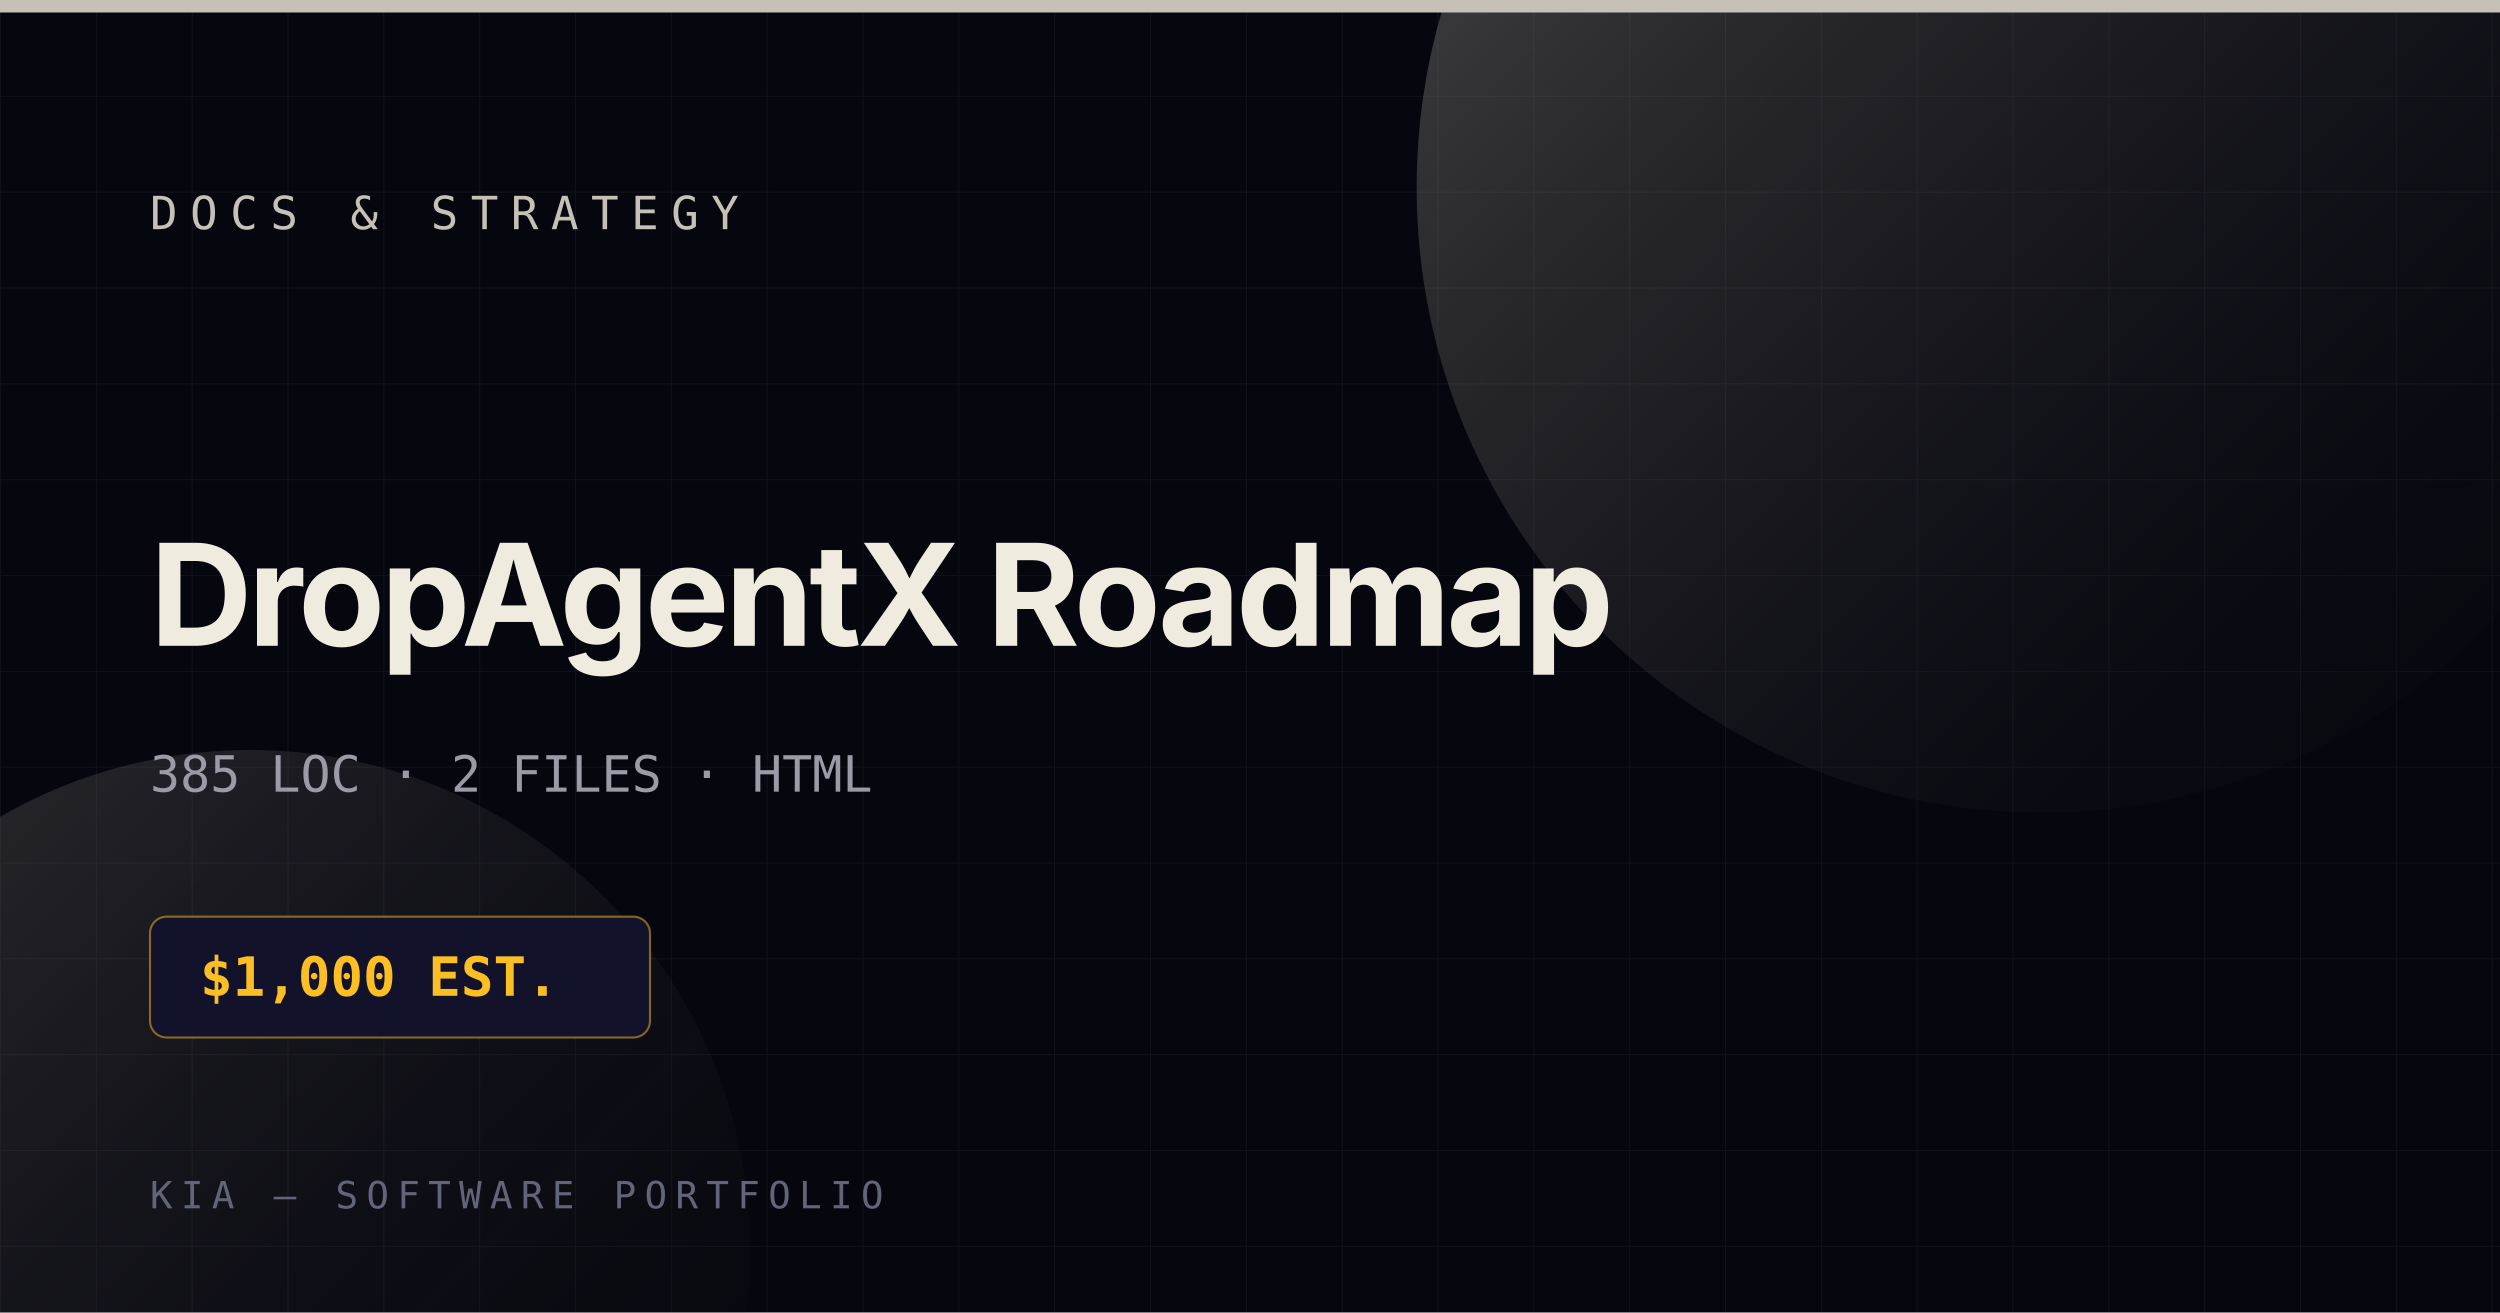
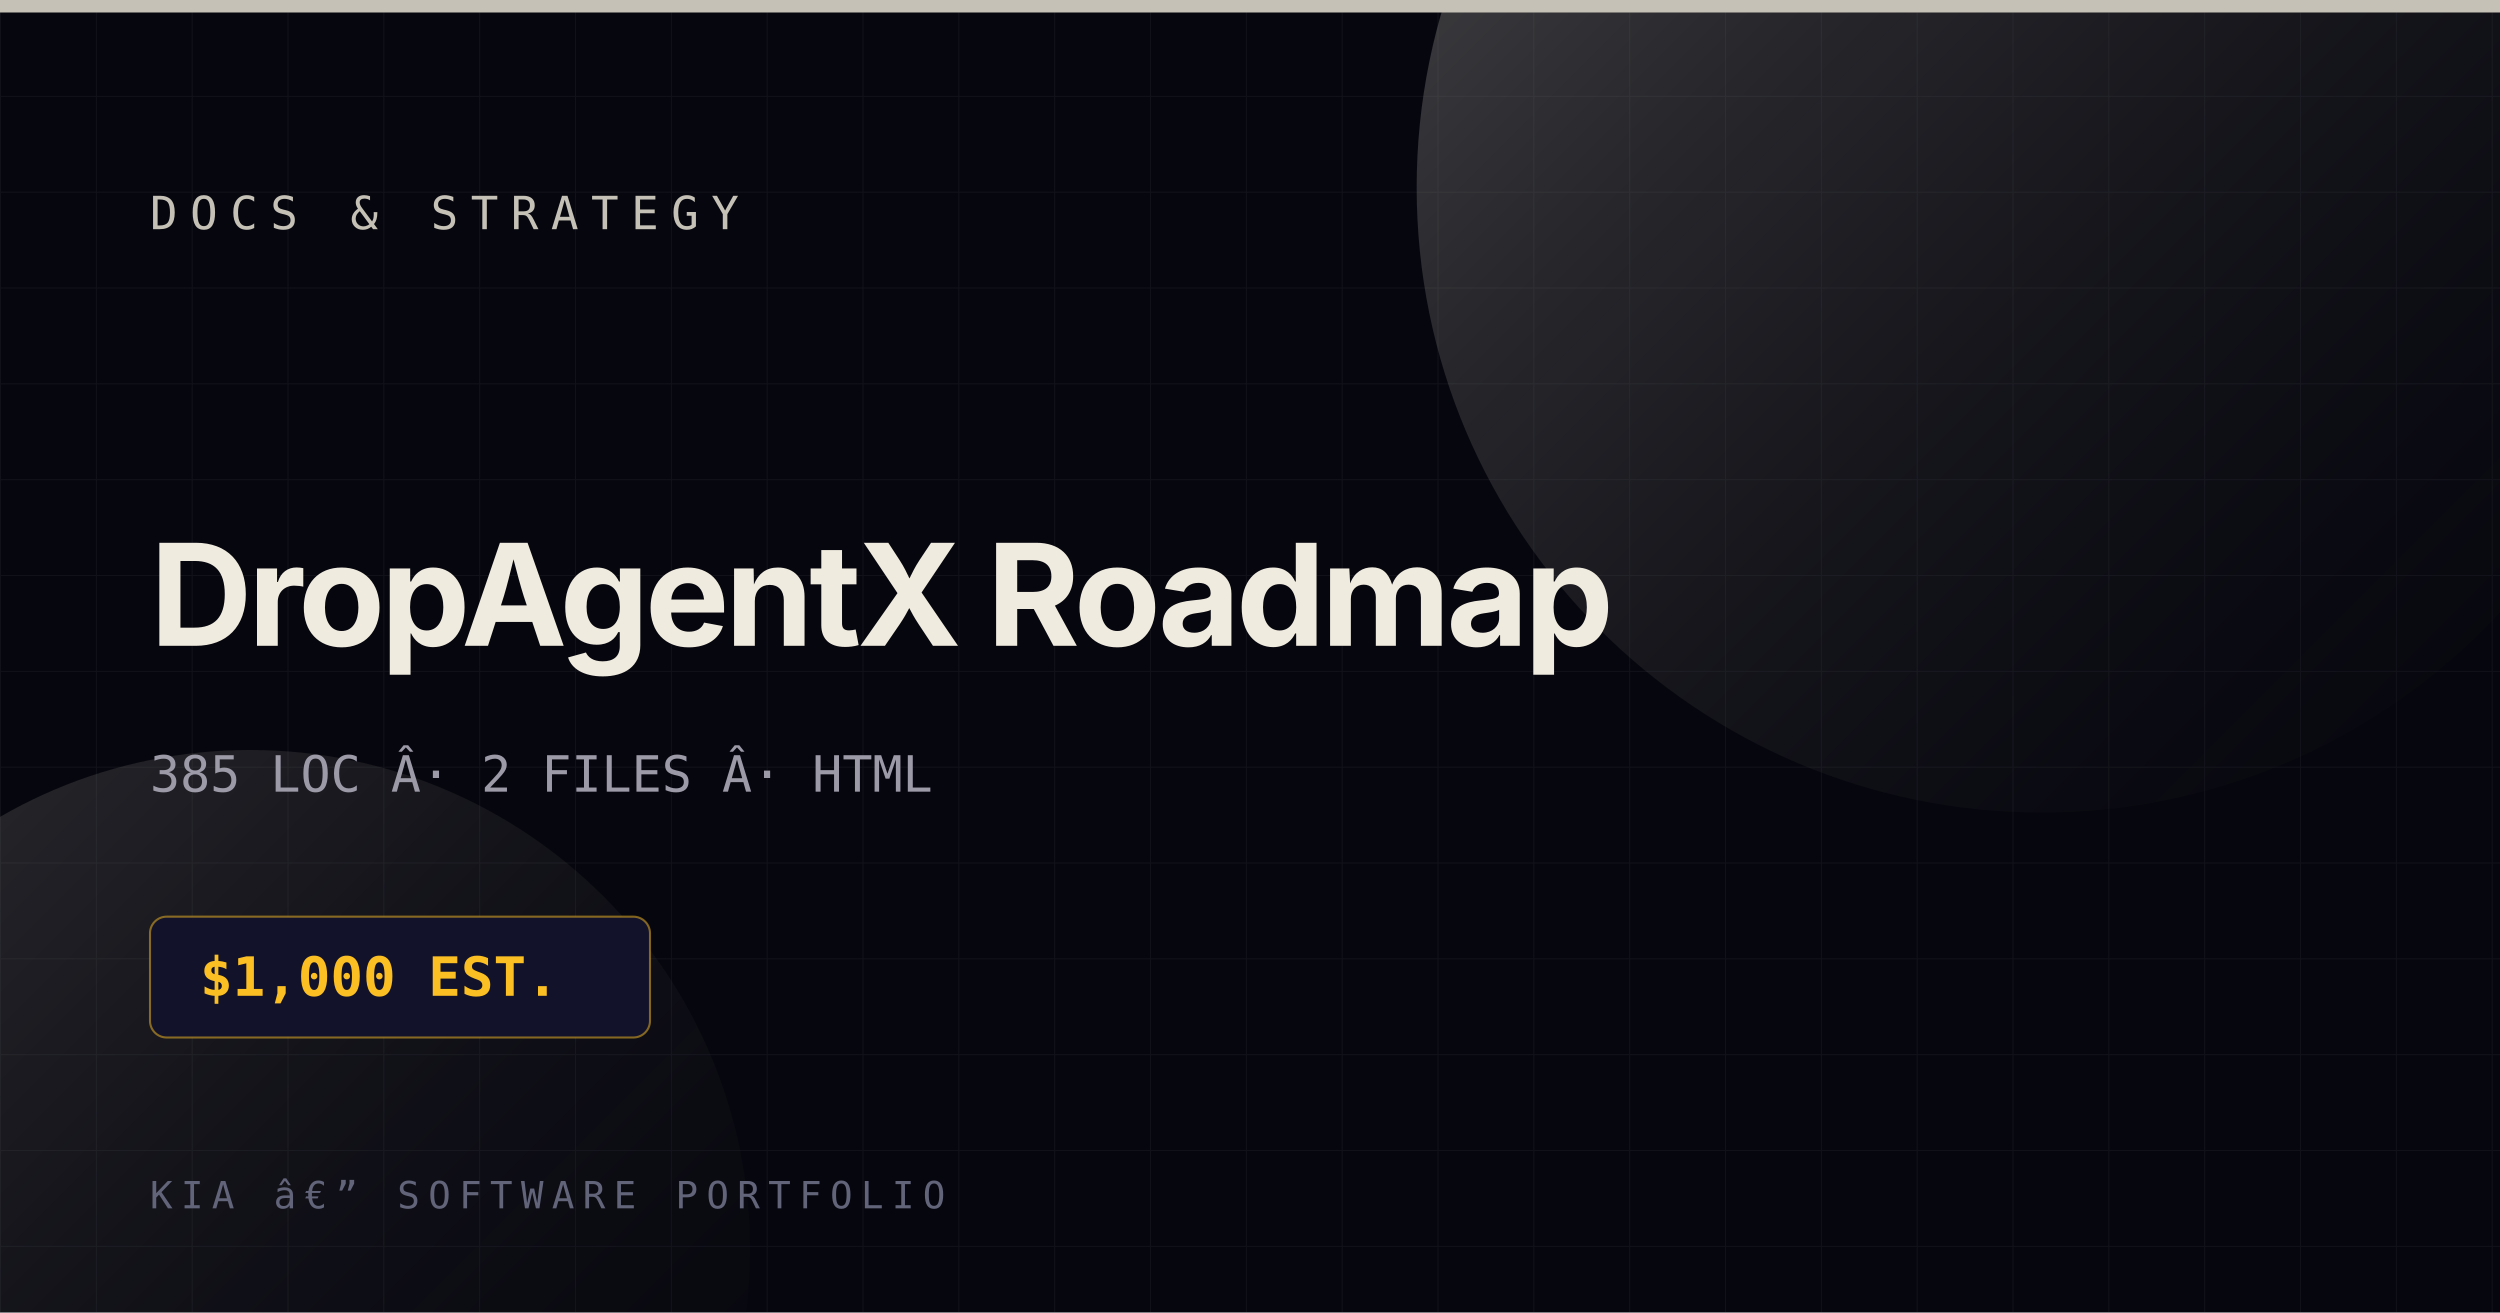
<svg xmlns="http://www.w3.org/2000/svg" width="1200" height="630" viewBox="0 0 1200 630" role="img" aria-label="DropAgentX Roadmap">
  <defs>
    <linearGradient id="g" x1="0" y1="0" x2="1" y2="1">
      <stop offset="0" stop-color="#c5c1b6" stop-opacity=".40" />
      <stop offset="1" stop-color="#06060e" stop-opacity="0" />
    </linearGradient>
    <pattern id="grid" width="46" height="46" patternUnits="userSpaceOnUse">
      <path d="M46 0H0V46" fill="none" stroke="#94a3b8" stroke-opacity=".07" />
    </pattern>
  </defs>
  <rect width="1200" height="630" fill="#06060e" />
  <rect width="1200" height="630" fill="url(#grid)" />
  <circle cx="980" cy="90" r="300" fill="url(#g)" />
  <circle cx="120" cy="600" r="240" fill="url(#g)" opacity=".55" />
  <rect x="0" y="0" width="1200" height="6" fill="#c5c1b6" />
  <text x="72" y="110" fill="#c5c1b6" font-family="ui-monospace, Menlo, Consolas, monospace" font-size="22" letter-spacing="6">DOCS &amp; STRATEGY</text>
  <text x="72" y="310" fill="#f0ebdf" font-family="system-ui, -apple-system, sans-serif" font-weight="700" font-size="68" letter-spacing="-2">DropAgentX Roadmap</text>
-   <text x="72" y="380" fill="#9d9aa8" font-family="ui-monospace, Menlo, Consolas, monospace" font-size="24">385 LOC · 2 FILES · HTML</text>
+   <text x="72" y="380" fill="#9d9aa8" font-family="ui-monospace, Menlo, Consolas, monospace" font-size="24">385 LOC Â· 2 FILES Â· HTML</text>
  <rect x="72" y="440" width="240" height="58" rx="8" fill="#12122a" stroke="#fbbf24" stroke-opacity=".5" />
  <text x="96" y="478" fill="#fbbf24" font-family="ui-monospace, Menlo, Consolas, monospace" font-size="26" font-weight="700">$1,000 EST.</text>
-   <text x="72" y="580" fill="#62647a" font-family="ui-monospace, Menlo, Consolas, monospace" font-size="18" letter-spacing="4">KIA — SOFTWARE PORTFOLIO</text>
+   <text x="72" y="580" fill="#62647a" font-family="ui-monospace, Menlo, Consolas, monospace" font-size="18" letter-spacing="4">KIA â€” SOFTWARE PORTFOLIO</text>
</svg>
